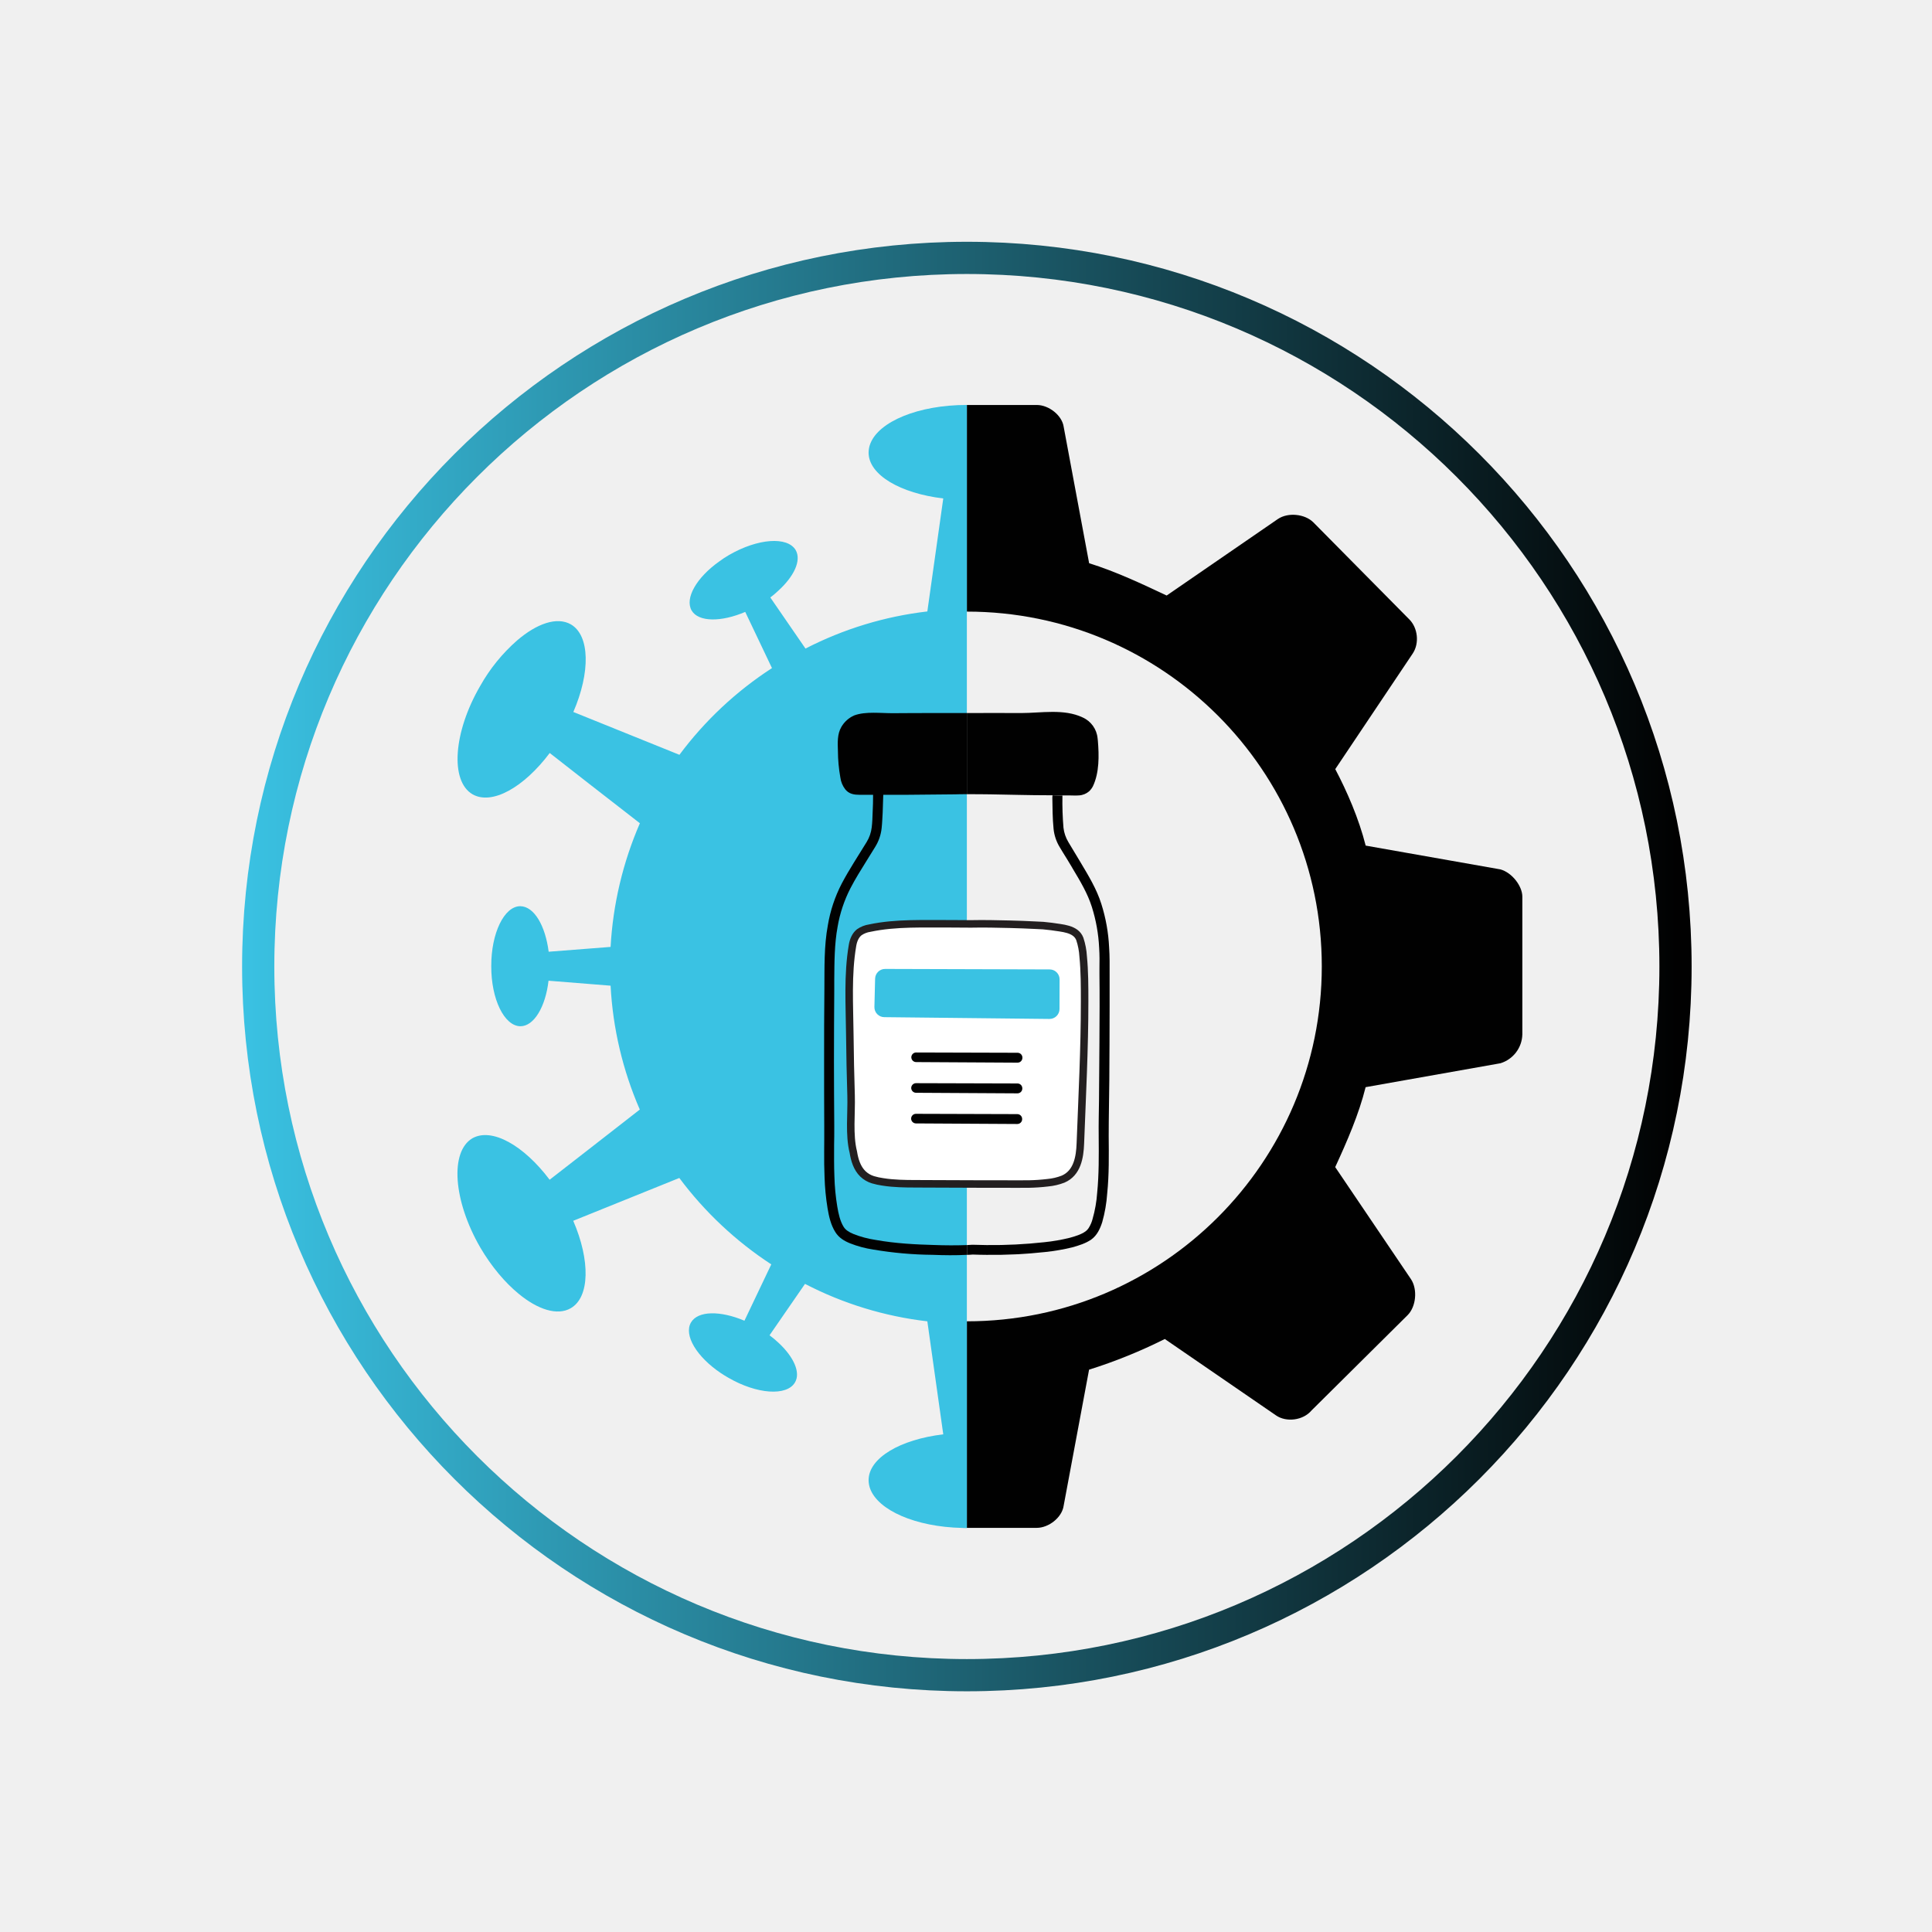
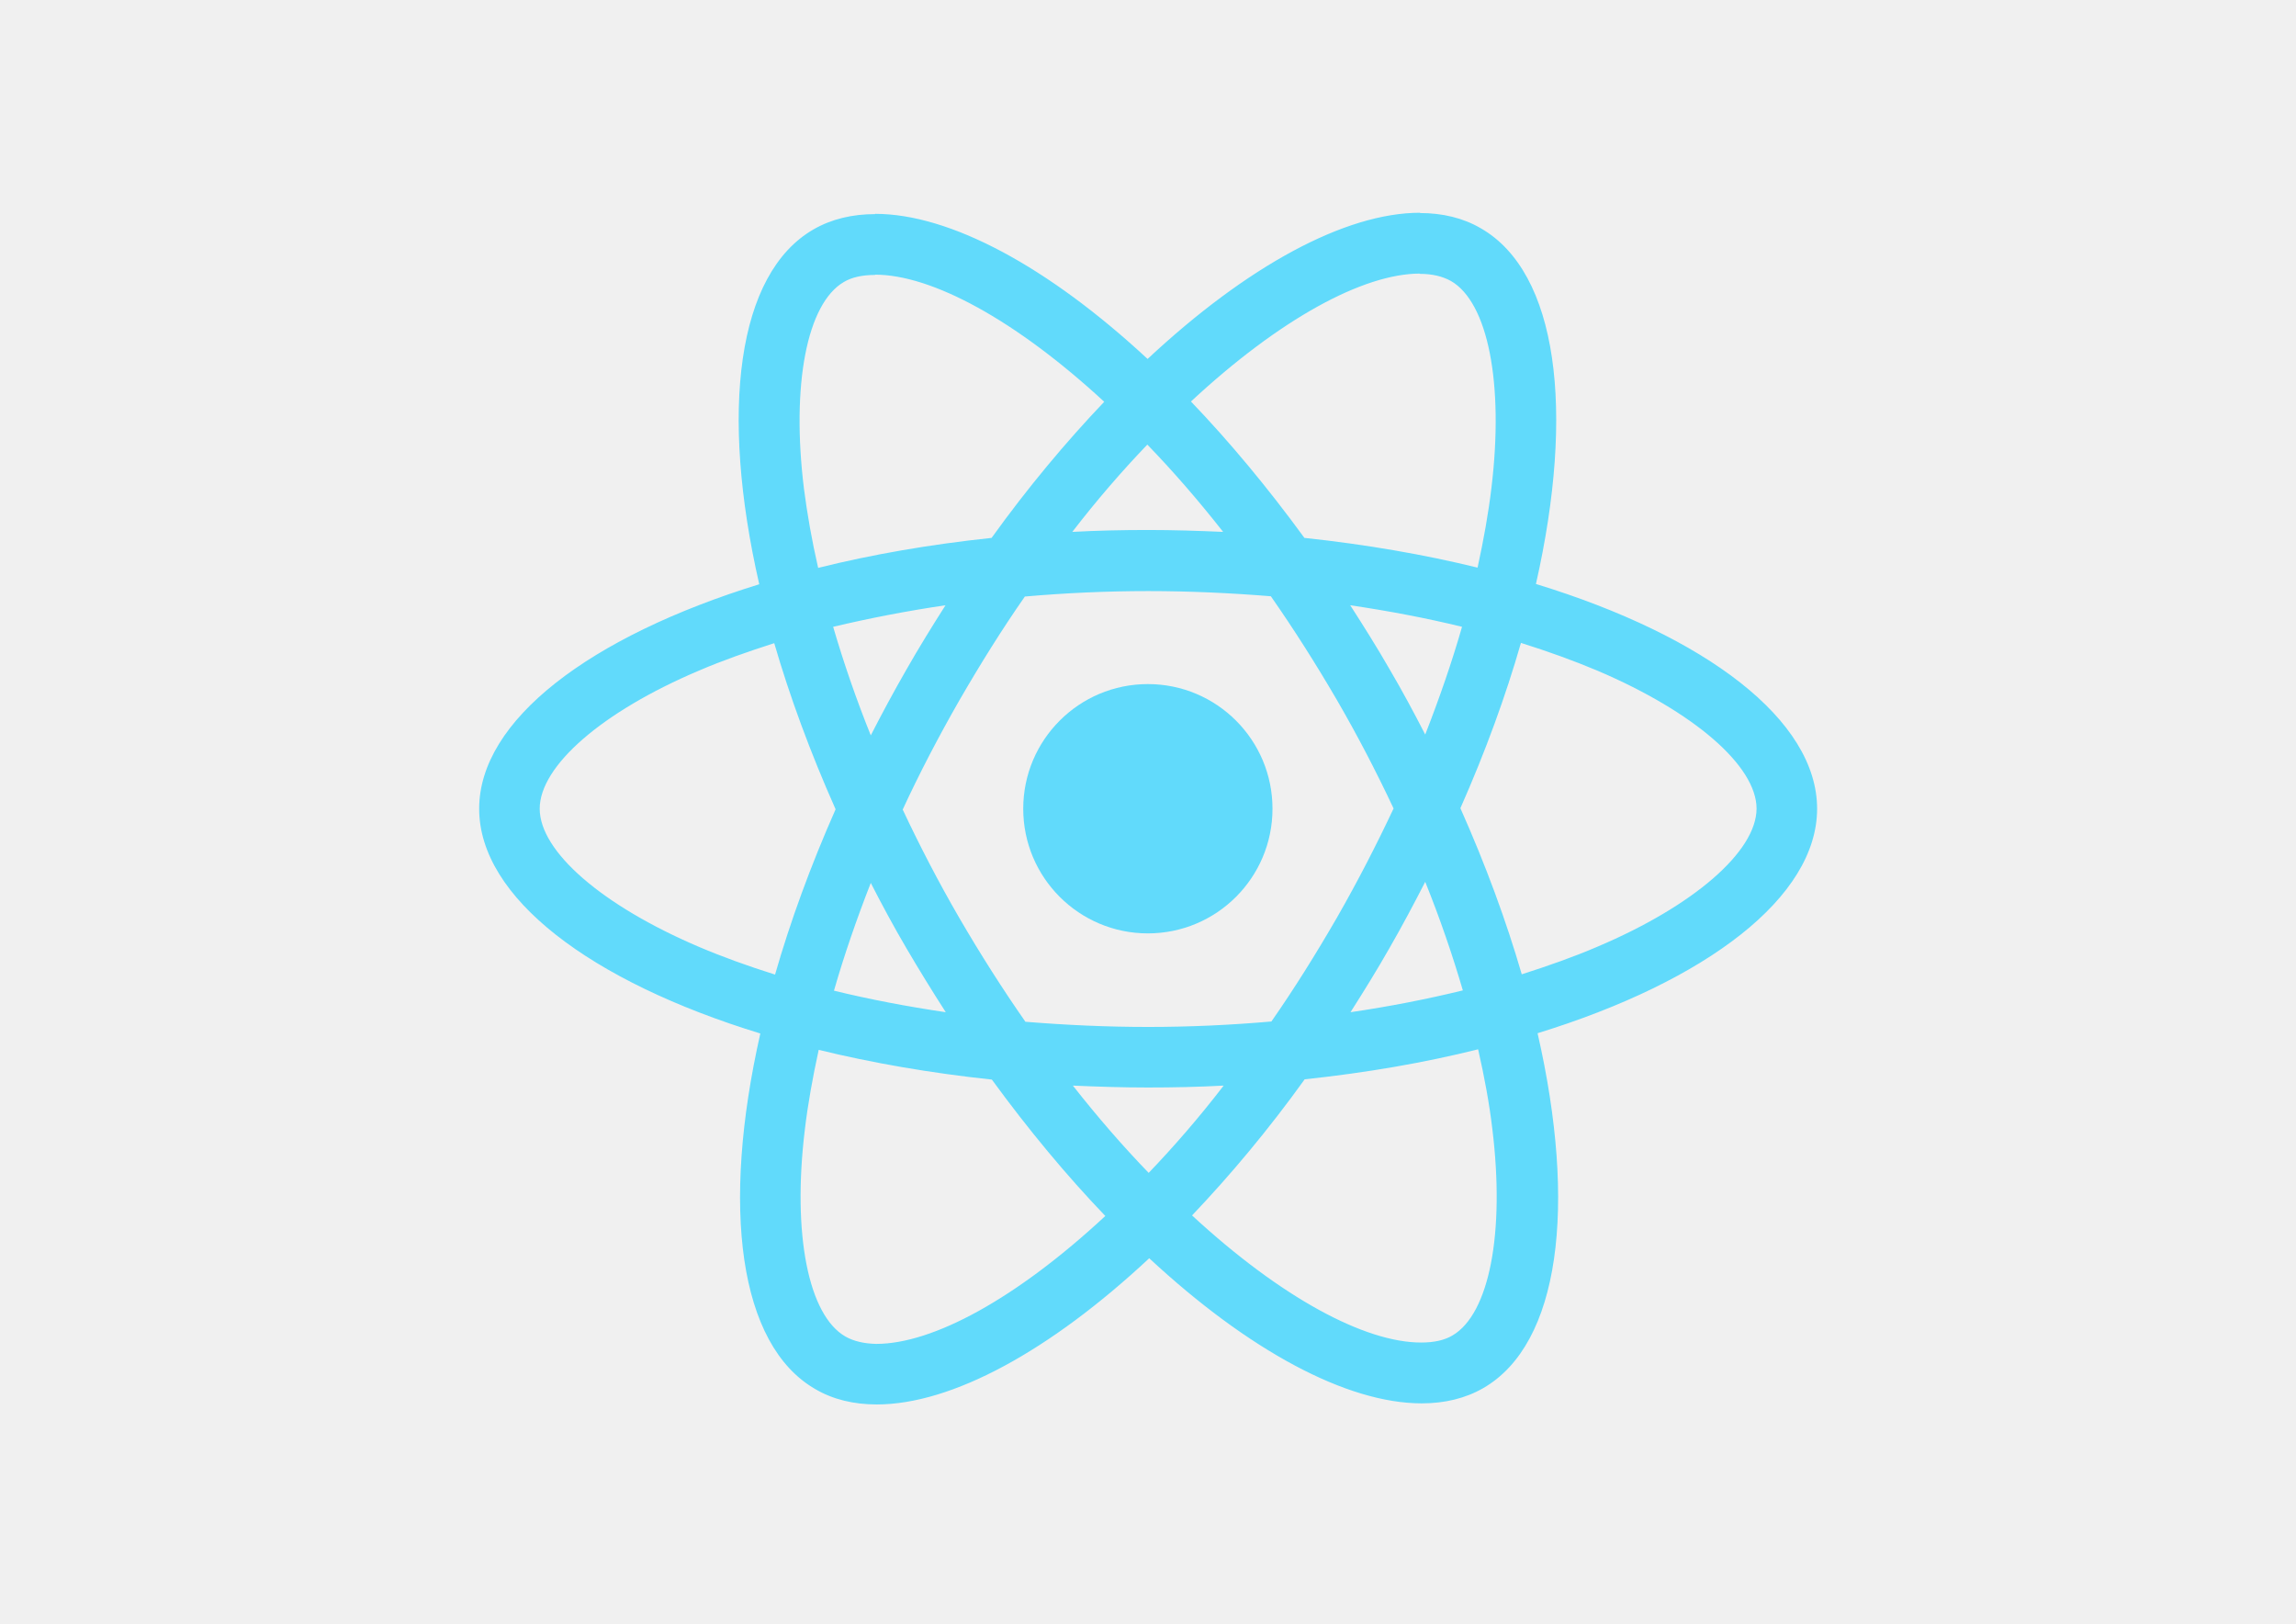
- <svg xmlns="http://www.w3.org/2000/svg" id="Layer_1" data-name="Layer 1" viewBox="0 0 1080 1080">
-   <defs>
-     <style>
-             .cls-1 {
-                 fill: none;
-                 stroke-width: 18.01px;
-                 stroke: url(#linear-gradient);
-             }
- 
-             .cls-1,
-             .cls-5 {
-                 stroke-miterlimit: 10;
-             }
- 
-             .cls-2,
-             .cls-4 {
-                 fill: #010101;
-             }
- 
-             .cls-2 {
-                 fill-rule: evenodd;
-             }
- 
-             .cls-3 {
-                 fill: #3ac2e3;
-             }
- 
-             .cls-5 {
-                 fill: #fff;
-                 stroke: #231f20;
-                 stroke-width: 4.2px;
-             }
-         </style>
-     <linearGradient id="linear-gradient" x1="135.34" y1="540.3" x2="945.63" y2="540.3" gradientUnits="userSpaceOnUse">
-       <stop offset="0" stop-color="#41bbec" />
-       <stop offset="0" stop-color="#3ac2e3" />
-       <stop offset="0.99" stop-color="#010101" />
-     </linearGradient>
-   </defs>
-   <circle class="cls-1" cx="540.48" cy="540.3" r="396.14" />
-   <path class="cls-2" d="M851,501.24v77a17.3,17.3,0,0,1-12.26,16.13l-75.35,13.36c-3.78,15.2-10.42,30.41-17,44.69l42.42,62.74c3.7,5.72,2.77,15.29-1.93,20l-53.68,53.25c-4.79,5.71-14.19,6.72-19.82,2.86l-62.25-42.76a285.39,285.39,0,0,1-42.33,17.14l-14.2,76c-.92,6.72-8.48,12.43-15,12.43H540.48V738.62c109.54,0,198.41-88.87,198.41-198.41S650,341.89,540.48,341.89V226.39h39.15c6.55,0,14.11,5.71,15,12.35l14.2,76.1c15,4.7,29.23,11.42,43.34,18.06l62.16-42.76c5.71-3.86,15.12-2.85,19.83,1.85l53.67,54.27c4.71,4.7,5.71,13.27,1.93,19l-43.34,64.68c6.55,12.43,13.19,27.64,17,42.76L838.77,486C845.4,487.88,851,495.44,851,501.24Z" />
-   <path class="cls-3" d="M540.48,226.39V854.2h-.08c-.93,0-1.85,0-2.69-.08-25.87-.59-46.87-9.83-51.32-22a14.29,14.29,0,0,1-.84-4.62v-.08c0-12.43,17.72-22.77,41.74-25.62l-8.9-63.17A198.19,198.19,0,0,1,450,717.7l-19.82,28.73a56.89,56.89,0,0,1,5.29,4.45c8.32,7.82,12.18,16.47,8.91,21.93-4.54,7.73-21.26,6.63-37.3-2.69-1.43-.84-2.86-1.68-4.2-2.6-13.36-9-20.75-21.09-16.63-28.23,3.86-6.63,16.38-6.72,29.9-1l15-31.5a202.17,202.17,0,0,1-51.41-48.3l-59.3,23.94c9.57,22.1,9.32,42.76-1.43,48.89-7.48,4.29-18.4.76-29.15-8.15-7.56-6.21-15.12-15.12-21.42-25.87-15.12-26.21-17-53.51-4.37-61,10.92-6.13,28.73,4,43.18,23.18l22.26-17.3,28.14-21.93A200.16,200.16,0,0,1,341.32,551l-34.69-2.77c-1.68,14.62-8.15,25.45-15.71,25.45-9-.08-16.38-15.12-16.3-33.6-.08-18.39,7.23-33.51,16.21-33.51,7.73.08,14,10.83,15.88,25.45l34.61-2.69a201.79,201.79,0,0,1,16.38-69.13l-28-21.76L307.3,420.93C292.85,440.17,275,450.25,264.12,444c-12.6-7.39-10.75-34.69,4.37-60.65A96.94,96.94,0,0,1,289.07,358c11.09-9.5,22.26-13.36,30-9,10.75,6.21,11,26.88,1.43,49l59.3,23.94a200.21,200.21,0,0,1,51.74-48.47l-14.95-31.41c-13.52,5.79-26.21,5.71-30-.84-3.86-6.89,2.86-18.4,15.38-27.3a54,54,0,0,1,5.62-3.7c16-9.24,32.6-10.5,37.22-2.69,3.27,5.8-.93,14.7-9.83,22.77a47.43,47.43,0,0,1-4.37,3.69l19.66,28.56a199.21,199.21,0,0,1,68.12-20.75l8.9-63.16c-23.94-2.86-41.66-13.11-41.74-25.54V253a13.94,13.94,0,0,1,.92-4.88c4.7-12.51,27-21.75,53.93-21.75Z" />
-   <path class="cls-4" d="M620.28,544.59v18c0,13.77-.09,27.46-.17,41.24-.09,10.42-.34,20.92-.34,31.33.09,10.67.25,21.42-.84,32a78,78,0,0,1-2.77,16c-1.18,3.69-2.86,7.39-6.13,9.74-3.11,2.18-7,3.36-10.59,4.37a114.93,114.93,0,0,1-15,2.6,271.48,271.48,0,0,1-33,1.6c-2.52,0-5.13-.09-7.65-.17-1.09.08-2.18.17-3.27.17V696c1-.09,1.93-.09,2.94-.17h.5c2.52.08,5,.08,7.56.17a268,268,0,0,0,32.26-1.6A101.65,101.65,0,0,0,598,691.93c3.1-.84,6.38-1.85,8.73-3.53a7.28,7.28,0,0,0,2-2.19,17.65,17.65,0,0,0,2-4.7,71.22,71.22,0,0,0,2.61-14.87c1-10.16.92-20.75.84-30.91v-.5c-.09-6.72.08-13.61.17-20.16,0-3.78.08-7.56.08-11.34.17-13.7.17-27.39.25-41.16,0-6,0-11.93-.08-18v-3c.08-4,.08-7.9-.17-11.76A90.11,90.11,0,0,0,610.36,507c-2.35-7.48-6.46-14.37-10.75-21.51l-.42-.75c-1-1.68-1.93-3.28-2.94-4.87-1.34-2.1-2.6-4.2-3.86-6.3a24.33,24.33,0,0,1-3.45-10.34c-.58-5.88-.58-11.76-.67-17.38a11.71,11.71,0,0,1,.09-1.26c1.84.08,3.69.08,5.54.08v.42a176.21,176.21,0,0,0,.59,17.64,20,20,0,0,0,2.77,8.06c2.18,3.78,4.54,7.4,6.72,11.18,4.45,7.47,9.07,15,11.68,23.35A95.08,95.08,0,0,1,620,529.47C620.36,534.51,620.28,539.55,620.28,544.59Z" />
-   <path class="cls-4" d="M540.48,696v5.46c-6.3.33-12.77.25-19.07,0a209.51,209.51,0,0,1-33.18-2.94A59.81,59.81,0,0,1,475.12,695c-3.27-1.34-6.21-3.11-8.14-6.22-2.52-3.94-3.62-8.82-4.37-13.35a133,133,0,0,1-1.68-17.47c-.42-9.41-.09-18.82-.17-28.23-.08-12.09-.08-24.27-.08-36.37,0-13.52,0-27,.16-40.49.09-11.93-.25-23.94,1.94-35.7a78.45,78.45,0,0,1,7.72-23.18c4.2-8,9.24-15.54,13.95-23.27a20.42,20.42,0,0,0,2.85-8.23c.34-2.77.42-5.55.51-8.32q.26-4.9.25-9.83c.08-2,.08-3.94.08-6a1.18,1.18,0,0,1,1.26-1.18h.17a33.87,33.87,0,0,1,4,0H494c-.08,1.94-.16,4.54-.25,7.14-.17,4-.25,8.07-.33,10-.17,2.77-.26,5.71-.59,8.74a24.66,24.66,0,0,1-3.61,10.41c-1.6,2.61-3.2,5.13-4.79,7.73-3.11,5-6.3,10.08-9,15.29a74.65,74.65,0,0,0-7.22,21.67c-1.77,9.58-1.77,19.66-1.85,29.48v5.3c-.09,13.44-.17,26.88-.17,40.4,0,12.1.08,24.19.17,36.37,0,3.45,0,6.89-.09,10.42,0,5.79-.08,11.76.17,17.64a122.36,122.36,0,0,0,1.6,16.71c.67,4,1.59,8.24,3.61,11.43,1,1.59,2.77,2.85,5.63,4a55.91,55.91,0,0,0,11.93,3.19c11.59,2.1,23.35,2.61,32.34,2.86C528.55,696.21,534.6,696.21,540.48,696Z" />
-   <path class="cls-4" d="M523.84,398.6c-8.14,0-16.21,0-24.27.08-6.81.09-15.63-1.17-22.09,1.26a15.49,15.49,0,0,0-7.14,6.39c-2.36,4-2.1,8.9-1.94,13.44a86.43,86.43,0,0,0,1.35,14.78,13.63,13.63,0,0,0,2.77,6.72,8.73,8.73,0,0,0,1.6,1.51c2.6,1.77,5.79,1.51,8.82,1.51h24.27l26.71-.25c2.19-.08,4.37-.08,6.56-.08V398.6Z" />
-   <path class="cls-4" d="M611,439.42a10.64,10.64,0,0,1-2.1,2.86,9.49,9.49,0,0,1-5.63,2.35c-2,.17-4.11,0-6.13,0H593.9c-1.85,0-3.7,0-5.54-.08a23.22,23.22,0,0,1-2.36,0c-10.75,0-21.58-.34-32.34-.51-4.36-.08-8.73-.08-13.18-.08V398.6c10.16-.09,20.24,0,30.4,0,11.09,0,23.78-2.52,34.28,2.43a14.19,14.19,0,0,1,8.4,11.68,8.58,8.58,0,0,1,.16,1.43C614.4,422.37,614.56,431.78,611,439.42Z" />
-   <path class="cls-5" d="M488,659.49a37.24,37.24,0,0,0,5.45,1.18c1.61.27,3.21.45,4.83.6,6.06.54,12.15.47,18.24.49l31.75.12c1.26,0,2.55,0,3.83,0,2.59,0,5.2,0,7.8,0,5.11,0,10.22.08,15.34,0a104.82,104.82,0,0,0,10.46-.73,31.68,31.68,0,0,0,8.56-2c8-3.44,9.38-12.33,9.67-19.92,1-26.46,2.39-53,2.38-79.44,0-8.36,0-16.76-.81-25.08a38.06,38.06,0,0,0-1.88-9.85c-2.25-5.87-10.12-6-15.45-6.88-.26,0-.54-.09-.81-.11a73.2,73.2,0,0,0-8.5-.67c-4.74-.24-9.51-.42-14.27-.54-7.26-.18-14.56-.34-21.84-.19-3.72-.05-7.46-.08-11.18-.07-14.95.1-30.67-.7-45.34,2.42a13.9,13.9,0,0,0-5.92,2.33c-2.22,1.78-3.29,4.6-3.75,7.34-2.8,16.35-1.67,33.44-1.51,49.92q.18,17,.71,34c.3,9.94-1.2,21.93,1.25,31.61.7,4.38,2.07,9,5.36,12.19A13.92,13.92,0,0,0,488,659.49Z" />
-   <path class="cls-3" d="M489.19,547.07l-.39,15.87a5.57,5.57,0,0,0,5.56,5.66l92.22,1a5.58,5.58,0,0,0,5.69-5.51l.05-16.64a5.57,5.57,0,0,0-5.61-5.54l-91.88-.27A5.59,5.59,0,0,0,489.19,547.07Z" />
-   <path class="cls-4" d="M509.44,590.84h0a2.7,2.7,0,0,0,2.7,2.87l56.65.32a2.71,2.71,0,0,0,2.74-2.68v-.16a2.7,2.7,0,0,0-2.72-2.69l-56.64-.16A2.71,2.71,0,0,0,509.44,590.84Z" />
-   <path class="cls-4" d="M509.38,608h0a2.71,2.71,0,0,0,2.71,2.87l56.65.32a2.7,2.7,0,0,0,2.74-2.68v-.15a2.71,2.71,0,0,0-2.72-2.7l-56.64-.16A2.72,2.72,0,0,0,509.38,608Z" />
-   <path class="cls-4" d="M509.33,625.17h0A2.71,2.71,0,0,0,512,628l56.64.32a2.7,2.7,0,0,0,2.75-2.68v-.15a2.7,2.7,0,0,0-2.72-2.69l-56.65-.17A2.71,2.71,0,0,0,509.33,625.17Z" />
+ <svg xmlns="http://www.w3.org/2000/svg" viewBox="0 0 841.9 595.3">
+   <g fill="#61DAFB">
+     <path d="M666.3 296.5c0-32.5-40.7-63.3-103.1-82.4 14.4-63.6 8-114.2-20.2-130.4-6.5-3.8-14.1-5.6-22.4-5.6v22.3c4.6 0 8.3.9 11.4 2.6 13.6 7.8 19.5 37.5 14.9 75.7-1.1 9.4-2.9 19.3-5.1 29.4-19.6-4.8-41-8.5-63.5-10.9-13.5-18.5-27.5-35.3-41.6-50 32.6-30.3 63.2-46.9 84-46.9V78c-27.5 0-63.5 19.6-99.9 53.6-36.4-33.8-72.4-53.2-99.9-53.2v22.3c20.7 0 51.4 16.5 84 46.6-14 14.7-28 31.4-41.3 49.9-22.6 2.4-44 6.1-63.6 11-2.3-10-4-19.7-5.2-29-4.7-38.2 1.1-67.9 14.6-75.8 3-1.8 6.9-2.6 11.5-2.6V78.5c-8.4 0-16 1.8-22.6 5.6-28.1 16.2-34.4 66.7-19.9 130.1-62.2 19.2-102.7 49.9-102.7 82.3 0 32.5 40.7 63.3 103.1 82.4-14.4 63.6-8 114.2 20.2 130.4 6.5 3.8 14.1 5.6 22.5 5.6 27.5 0 63.5-19.6 99.9-53.6 36.4 33.8 72.4 53.2 99.9 53.2 8.4 0 16-1.8 22.6-5.6 28.1-16.2 34.4-66.7 19.9-130.1 62-19.1 102.5-49.9 102.5-82.3zm-130.2-66.7c-3.7 12.9-8.3 26.2-13.5 39.5-4.1-8-8.4-16-13.1-24-4.6-8-9.5-15.8-14.4-23.4 14.2 2.1 27.9 4.7 41 7.9zm-45.8 106.5c-7.8 13.5-15.8 26.3-24.1 38.2-14.9 1.3-30 2-45.2 2-15.1 0-30.2-.7-45-1.9-8.3-11.9-16.4-24.6-24.2-38-7.6-13.1-14.5-26.4-20.8-39.8 6.2-13.4 13.2-26.8 20.7-39.9 7.8-13.5 15.8-26.3 24.1-38.2 14.9-1.3 30-2 45.2-2 15.1 0 30.2.7 45 1.9 8.3 11.9 16.4 24.6 24.2 38 7.6 13.1 14.5 26.4 20.8 39.8-6.3 13.4-13.2 26.8-20.7 39.9zm32.3-13c5.4 13.4 10 26.8 13.8 39.8-13.1 3.2-26.9 5.9-41.2 8 4.9-7.7 9.8-15.6 14.4-23.7 4.6-8 8.9-16.1 13-24.1zM421.2 430c-9.3-9.6-18.6-20.3-27.8-32 9 .4 18.2.7 27.5.7 9.4 0 18.7-.2 27.8-.7-9 11.7-18.3 22.4-27.5 32zm-74.4-58.9c-14.2-2.1-27.9-4.7-41-7.9 3.7-12.9 8.3-26.2 13.5-39.5 4.1 8 8.4 16 13.1 24 4.7 8 9.5 15.8 14.4 23.4zM420.7 163c9.3 9.6 18.6 20.3 27.8 32-9-.4-18.2-.7-27.5-.7-9.4 0-18.7.2-27.8.7 9-11.7 18.3-22.4 27.5-32zm-74 58.9c-4.9 7.7-9.8 15.6-14.4 23.7-4.6 8-8.9 16-13 24-5.4-13.4-10-26.8-13.8-39.8 13.1-3.1 26.9-5.8 41.2-7.9zm-90.5 125.2c-35.4-15.1-58.3-34.9-58.3-50.6 0-15.7 22.9-35.6 58.3-50.6 8.6-3.7 18-7 27.7-10.1 5.7 19.6 13.2 40 22.5 60.9-9.2 20.8-16.6 41.1-22.2 60.6-9.9-3.1-19.3-6.5-28-10.2zM310 490c-13.6-7.8-19.5-37.5-14.9-75.7 1.1-9.4 2.9-19.3 5.1-29.4 19.6 4.8 41 8.5 63.5 10.9 13.5 18.5 27.5 35.3 41.6 50-32.6 30.3-63.2 46.9-84 46.9-4.5-.1-8.3-1-11.3-2.7zm237.2-76.2c4.7 38.2-1.1 67.9-14.6 75.8-3 1.8-6.9 2.6-11.5 2.6-20.7 0-51.4-16.5-84-46.6 14-14.7 28-31.4 41.3-49.9 22.6-2.4 44-6.1 63.6-11 2.3 10.1 4.1 19.8 5.2 29.1zm38.5-66.7c-8.6 3.7-18 7-27.7 10.1-5.7-19.6-13.2-40-22.5-60.9 9.2-20.8 16.6-41.1 22.2-60.6 9.9 3.1 19.3 6.5 28.1 10.2 35.4 15.1 58.3 34.9 58.3 50.6-.1 15.7-23 35.6-58.4 50.6zM320.8 78.4z" />
+     <circle cx="420.9" cy="296.5" r="45.7" />
+     <path d="M520.5 78.1z" />
+   </g>
</svg>
